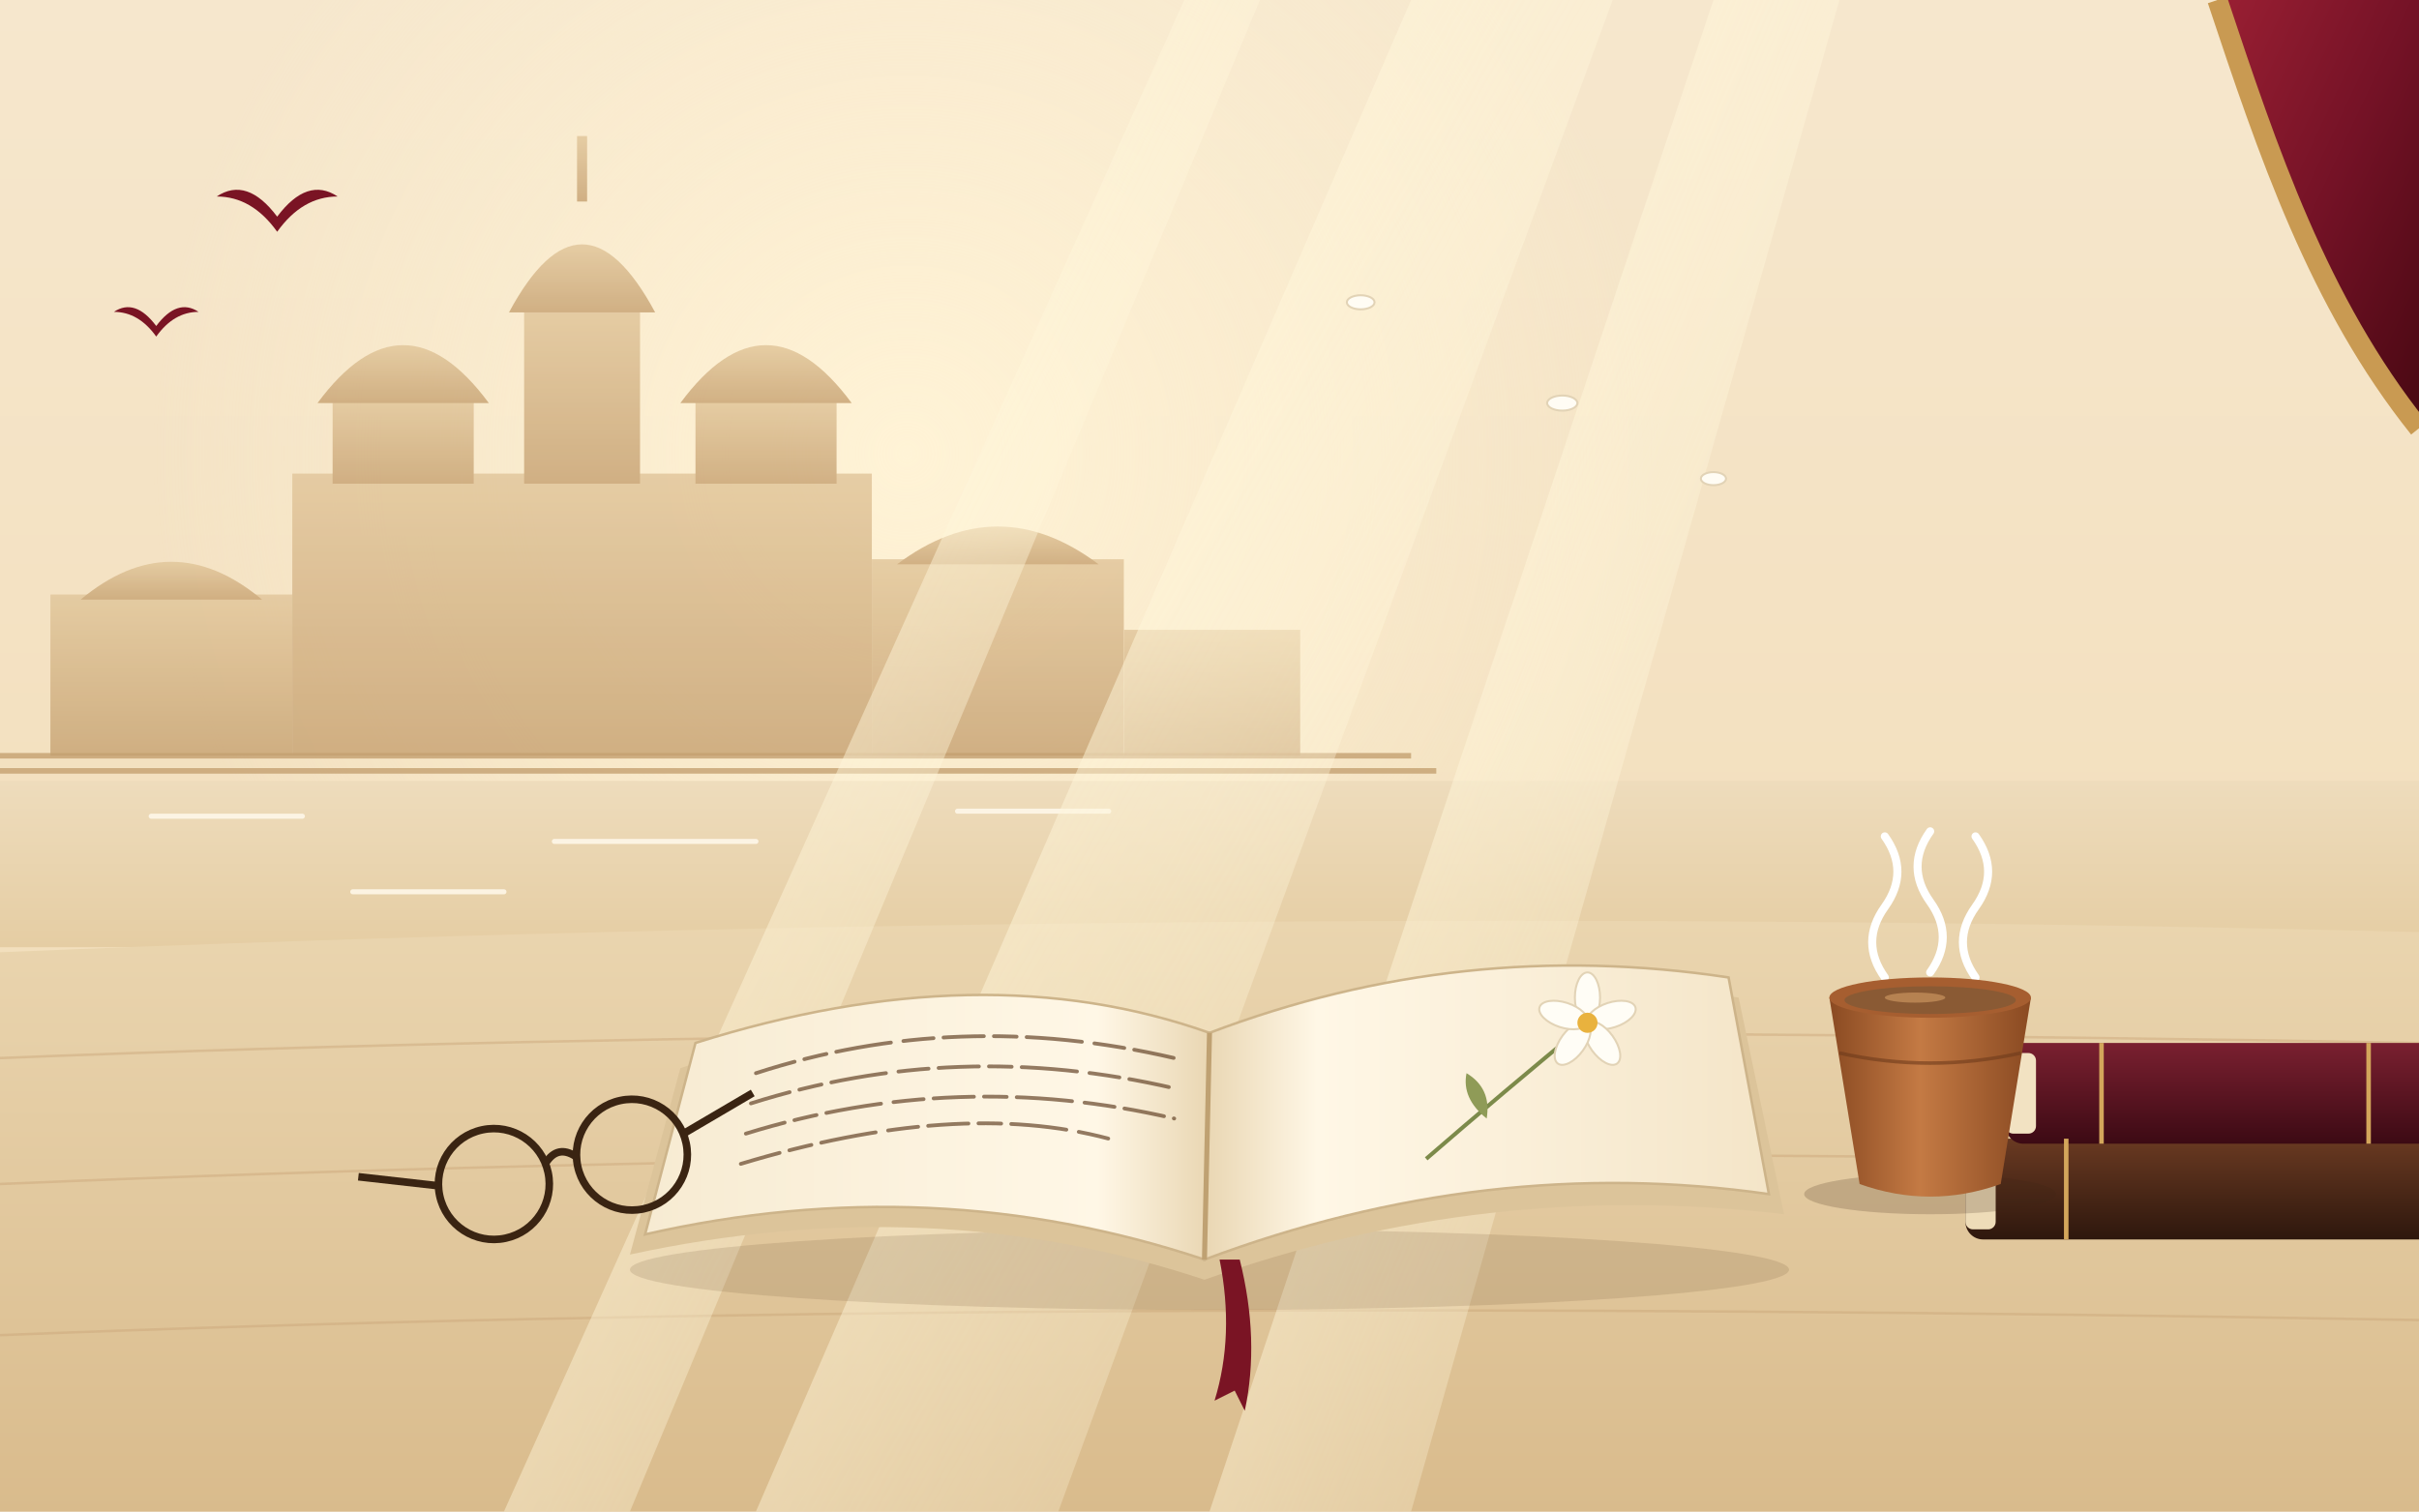
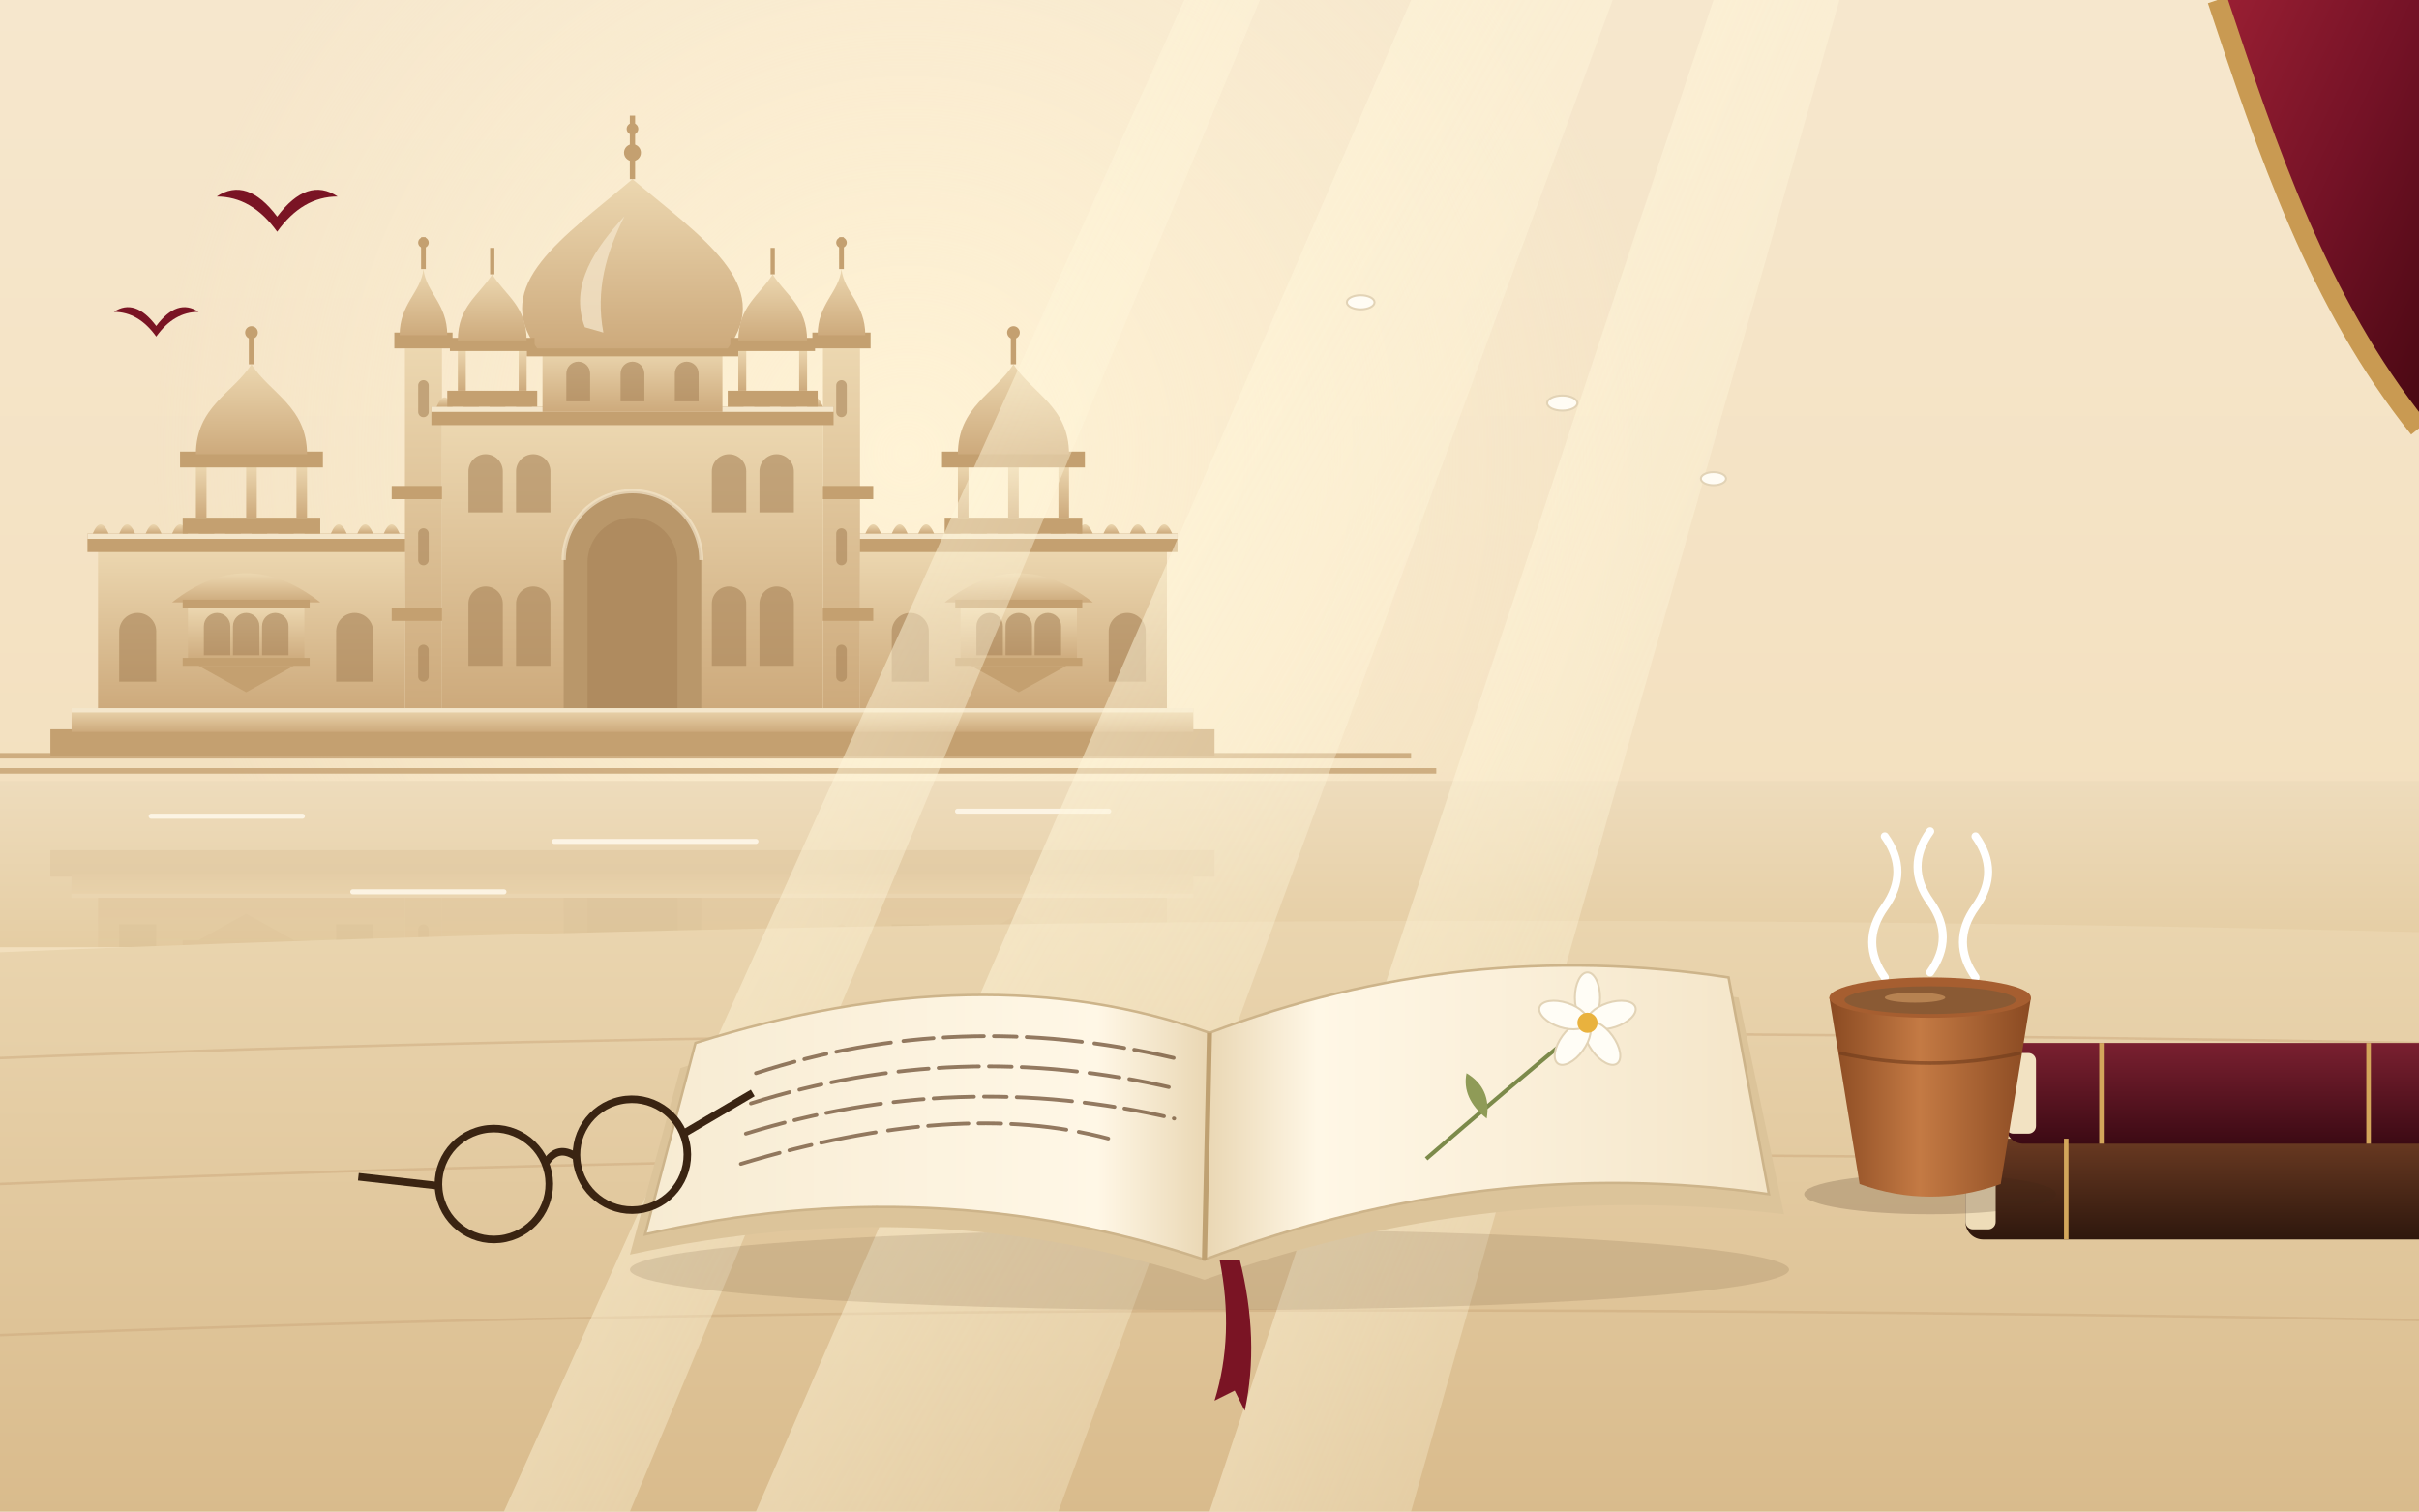
<svg xmlns="http://www.w3.org/2000/svg" viewBox="0 0 960 600">
  <defs>
+     <linearGradient id="rdPalA" x1="0" y1="0" x2="0" y2="1">
+       <stop offset="0" stop-color="#ECD7B0" />
+       <stop offset="1" stop-color="#CDAA7C" />
+     </linearGradient>
    <linearGradient id="rdSky" x1="0" y1="0" x2="0" y2="1">
      <stop offset="0" stop-color="#F6E7CD" />
      <stop offset=".55" stop-color="#F3E0BF" />
      <stop offset="1" stop-color="#EFD8B2" />
    </linearGradient>
    <radialGradient id="rdSkyGlow" cx=".5" cy=".5" r=".5">
      <stop offset="0" stop-color="#FFF3D6" />
      <stop offset="1" stop-color="#FFF3D6" stop-opacity="0" />
    </radialGradient>
    <linearGradient id="rdBeamG" x1="0" y1="0" x2="1" y2="1">
      <stop offset="0" stop-color="#FFF6DA" stop-opacity=".9" />
      <stop offset="1" stop-color="#FFF6DA" stop-opacity="0" />
    </linearGradient>
    <linearGradient id="rdPal" x1="0" y1="0" x2="0" y2="1">
      <stop offset="0" stop-color="#E2C79C" />
      <stop offset="1" stop-color="#C9A576" />
    </linearGradient>
    <linearGradient id="rdRiver" x1="0" y1="0" x2="0" y2="1">
      <stop offset="0" stop-color="#EEDCBC" />
      <stop offset="1" stop-color="#E5CDA3" />
    </linearGradient>
    <linearGradient id="rdTable" x1="0" y1="0" x2="0" y2="1">
      <stop offset="0" stop-color="#EAD5AF" />
      <stop offset="1" stop-color="#D9BB8C" />
    </linearGradient>
    <linearGradient id="rdPage" x1="0" y1="0" x2="1" y2="0">
      <stop offset="0" stop-color="#F7EBD2" />
      <stop offset=".8" stop-color="#FFF7E6" />
      <stop offset="1" stop-color="#E9D6B2" />
    </linearGradient>
    <linearGradient id="rdPage2" x1="0" y1="0" x2="1" y2="0">
      <stop offset="0" stop-color="#E9D6B2" />
      <stop offset=".2" stop-color="#FFF7E6" />
      <stop offset="1" stop-color="#F4E5C8" />
    </linearGradient>
    <linearGradient id="rdClay" x1="0" y1="0" x2="1" y2="0">
      <stop offset="0" stop-color="#8A4A22" />
      <stop offset=".45" stop-color="#C47A44" />
      <stop offset="1" stop-color="#8A4A22" />
    </linearGradient>
    <linearGradient id="rdLeather" x1="0" y1="0" x2="0" y2="1">
      <stop offset="0" stop-color="#6A3A22" />
      <stop offset="1" stop-color="#2E170D" />
    </linearGradient>
    <linearGradient id="rdLeather2" x1="0" y1="0" x2="0" y2="1">
      <stop offset="0" stop-color="#7A2030" />
      <stop offset="1" stop-color="#3C0A14" />
    </linearGradient>
    <linearGradient id="rdVelvet" x1="0" y1="0" x2="1" y2="1">
      <stop offset="0" stop-color="#9A1F33" />
      <stop offset=".5" stop-color="#741226" />
      <stop offset="1" stop-color="#480812" />
    </linearGradient>
  </defs>
  <rect width="960" height="600" fill="url(#rdSky)" />
  <circle class="uj-sunglow" cx="360" cy="180" r="300" fill="url(#rdSkyGlow)" />
-   <g fill="url(#rdPal)" opacity=".85">
-     <rect x="20" y="236" width="96" height="64" />
-     <path d="M32 238 Q68 208 104 238Z" />
-     <rect x="116" y="188" width="230" height="112" />
-     <rect x="132" y="158" width="56" height="34" />
-     <path d="M126 160 Q160 114 194 160Z" />
-     <rect x="276" y="158" width="56" height="34" />
-     <path d="M270 160 Q304 114 338 160Z" />
-     <rect x="208" y="122" width="46" height="70" />
-     <path d="M202 124 Q231 70 260 124Z" />
-     <rect x="229" y="54" width="4" height="26" />
-     <rect x="346" y="222" width="100" height="78" />
-     <path d="M356 224 Q396 194 436 224Z" />
-     <rect x="446" y="250" width="70" height="50" />
+   <g transform="translate(20.0 37.5) scale(1.05)">
+     <g class="uj-palace">
+       <rect x="0" y="240" width="440" height="10" fill="#C4A070" />
+       <rect x="8" y="232" width="424" height="9" fill="url(#rdPalA)" />
+       <rect x="8" y="232" width="424" height="1.6" fill="#F4E6CB" />
+       <g>
+         <rect x="18" y="172" width="116" height="60" fill="url(#rdPalA)" />
+         <rect x="14" y="166" width="124" height="7" fill="#C4A070" />
+         <rect x="14" y="166" width="124" height="2" fill="#F4E6CB" />
+         <path d="M16 166 q3 -7 6 0Z" fill="url(#rdPalA)" />
+         <path d="M26 166 q3 -7 6 0Z" fill="url(#rdPalA)" />
+         <path d="M36 166 q3 -7 6 0Z" fill="url(#rdPalA)" />
+         <path d="M46 166 q3 -7 6 0Z" fill="url(#rdPalA)" />
+         <path d="M56 166 q3 -7 6 0Z" fill="url(#rdPalA)" />
+         <path d="M66 166 q3 -7 6 0Z" fill="url(#rdPalA)" />
+         <path d="M76 166 q3 -7 6 0Z" fill="url(#rdPalA)" />
+         <path d="M86 166 q3 -7 6 0Z" fill="url(#rdPalA)" />
+         <path d="M96 166 q3 -7 6 0Z" fill="url(#rdPalA)" />
+         <path d="M106 166 q3 -7 6 0Z" fill="url(#rdPalA)" />
+         <path d="M116 166 q3 -7 6 0Z" fill="url(#rdPalA)" />
+         <path d="M126 166 q3 -7 6 0Z" fill="url(#rdPalA)" />
+         <path d="M46 192 Q74 170 102 192Z" fill="url(#rdPalA)" />
+         <rect x="50" y="191" width="48" height="3" fill="#C4A070" />
+         <rect x="52" y="194" width="44" height="20" fill="url(#rdPalA)" />
+         <path d="M58 212 V201.0 A5.0 5.0 0 0 1 68 201.0 V212Z" fill="#A88458" opacity=".6" />
+         <path d="M69 212 V201.0 A5.0 5.0 0 0 1 79 201.0 V212Z" fill="#A88458" opacity=".6" />
+         <path d="M80 212 V201.0 A5.0 5.0 0 0 1 90 201.0 V212Z" fill="#A88458" opacity=".6" />
+         <rect x="50" y="213" width="48" height="3" fill="#C4A070" />
+         <path d="M56 216 L74 226 L92 216Z" fill="#C4A070" />
+         <path d="M26 222 V203.0 A7.0 7.0 0 0 1 40 203.0 V222Z" fill="#A88458" opacity=".6" />
+         <path d="M108 222 V203.0 A7.0 7.0 0 0 1 122 203.0 V222Z" fill="#A88458" opacity=".6" />
+         <rect x="50" y="160" width="52" height="6" fill="#C4A070" />
+         <rect x="55" y="140" width="4" height="20" fill="url(#rdPalA)" />
+         <rect x="74" y="140" width="4" height="20" fill="url(#rdPalA)" />
+         <rect x="93" y="140" width="4" height="20" fill="url(#rdPalA)" />
+         <rect x="49" y="135" width="54" height="6" fill="#C4A070" />
+         <path d="M55 136 C55 118 69 113 76 102 C83 113 97 118 97 136Z" fill="url(#rdPalA)" />
+         <path d="M76 102 V88" stroke="#C4A070" stroke-width="2" />
+         <circle cx="76" cy="90" r="2.4" fill="#C4A070" />
+         <rect x="134" y="96" width="14" height="136" fill="url(#rdPalA)" />
+         <rect x="129" y="148" width="24" height="5" fill="#C4A070" />
+         <rect x="129" y="194" width="24" height="5" fill="#C4A070" />
+         <rect x="130" y="90" width="22" height="6" fill="#C4A070" />
+         <path d="M132 91 C132 79 140 75 141 66 C142 75 150 79 150 91Z" fill="url(#rdPalA)" />
+         <path d="M141 66 V54" stroke="#C4A070" stroke-width="1.8" />
+         <circle cx="141" cy="56" r="2" fill="#C4A070" />
+         <rect x="139" y="108" width="4" height="14" rx="2" fill="#A88458" opacity=".6" />
+         <rect x="139" y="164" width="4" height="14" rx="2" fill="#A88458" opacity=".6" />
+         <rect x="139" y="208" width="4" height="14" rx="2" fill="#A88458" opacity=".6" />
+       </g>
+       <g transform="translate(440 0) scale(-1 1)">
+         <rect x="18" y="172" width="116" height="60" fill="url(#rdPalA)" />
+         <rect x="14" y="166" width="124" height="7" fill="#C4A070" />
+         <rect x="14" y="166" width="124" height="2" fill="#F4E6CB" />
+         <path d="M16 166 q3 -7 6 0Z" fill="url(#rdPalA)" />
+         <path d="M26 166 q3 -7 6 0Z" fill="url(#rdPalA)" />
+         <path d="M36 166 q3 -7 6 0Z" fill="url(#rdPalA)" />
+         <path d="M46 166 q3 -7 6 0Z" fill="url(#rdPalA)" />
+         <path d="M56 166 q3 -7 6 0Z" fill="url(#rdPalA)" />
+         <path d="M66 166 q3 -7 6 0Z" fill="url(#rdPalA)" />
+         <path d="M76 166 q3 -7 6 0Z" fill="url(#rdPalA)" />
+         <path d="M86 166 q3 -7 6 0Z" fill="url(#rdPalA)" />
+         <path d="M96 166 q3 -7 6 0Z" fill="url(#rdPalA)" />
+         <path d="M106 166 q3 -7 6 0Z" fill="url(#rdPalA)" />
+         <path d="M116 166 q3 -7 6 0Z" fill="url(#rdPalA)" />
+         <path d="M126 166 q3 -7 6 0Z" fill="url(#rdPalA)" />
+         <path d="M46 192 Q74 170 102 192Z" fill="url(#rdPalA)" />
+         <rect x="50" y="191" width="48" height="3" fill="#C4A070" />
+         <rect x="52" y="194" width="44" height="20" fill="url(#rdPalA)" />
+         <path d="M58 212 V201.0 A5.0 5.0 0 0 1 68 201.0 V212Z" fill="#A88458" opacity=".6" />
+         <path d="M69 212 V201.0 A5.0 5.0 0 0 1 79 201.0 V212Z" fill="#A88458" opacity=".6" />
+         <path d="M80 212 V201.0 A5.0 5.0 0 0 1 90 201.0 V212Z" fill="#A88458" opacity=".6" />
+         <rect x="50" y="213" width="48" height="3" fill="#C4A070" />
+         <path d="M56 216 L74 226 L92 216Z" fill="#C4A070" />
+         <path d="M26 222 V203.0 A7.0 7.0 0 0 1 40 203.0 V222Z" fill="#A88458" opacity=".6" />
+         <path d="M108 222 V203.0 A7.0 7.0 0 0 1 122 203.0 V222Z" fill="#A88458" opacity=".6" />
+         <rect x="50" y="160" width="52" height="6" fill="#C4A070" />
+         <rect x="55" y="140" width="4" height="20" fill="url(#rdPalA)" />
+         <rect x="74" y="140" width="4" height="20" fill="url(#rdPalA)" />
+         <rect x="93" y="140" width="4" height="20" fill="url(#rdPalA)" />
+         <rect x="49" y="135" width="54" height="6" fill="#C4A070" />
+         <path d="M55 136 C55 118 69 113 76 102 C83 113 97 118 97 136Z" fill="url(#rdPalA)" />
+         <path d="M76 102 V88" stroke="#C4A070" stroke-width="2" />
+         <circle cx="76" cy="90" r="2.4" fill="#C4A070" />
+         <rect x="134" y="96" width="14" height="136" fill="url(#rdPalA)" />
+         <rect x="129" y="148" width="24" height="5" fill="#C4A070" />
+         <rect x="129" y="194" width="24" height="5" fill="#C4A070" />
+         <rect x="130" y="90" width="22" height="6" fill="#C4A070" />
+         <path d="M132 91 C132 79 140 75 141 66 C142 75 150 79 150 91Z" fill="url(#rdPalA)" />
+         <path d="M141 66 V54" stroke="#C4A070" stroke-width="1.8" />
+         <circle cx="141" cy="56" r="2" fill="#C4A070" />
+         <rect x="139" y="108" width="4" height="14" rx="2" fill="#A88458" opacity=".6" />
+         <rect x="139" y="164" width="4" height="14" rx="2" fill="#A88458" opacity=".6" />
+         <rect x="139" y="208" width="4" height="14" rx="2" fill="#A88458" opacity=".6" />
+       </g>
+       <rect x="148" y="124" width="144" height="108" fill="url(#rdPalA)" />
+       <rect x="144" y="118" width="152" height="7" fill="#C4A070" />
+       <rect x="144" y="118" width="152" height="2" fill="#F4E6CB" />
+       <path d="M146 118 q3 -7 6 0Z" fill="url(#rdPalA)" />
+       <path d="M156 118 q3 -7 6 0Z" fill="url(#rdPalA)" />
+       <path d="M166 118 q3 -7 6 0Z" fill="url(#rdPalA)" />
+       <path d="M176 118 q3 -7 6 0Z" fill="url(#rdPalA)" />
+       <path d="M186 118 q3 -7 6 0Z" fill="url(#rdPalA)" />
+       <path d="M196 118 q3 -7 6 0Z" fill="url(#rdPalA)" />
+       <path d="M206 118 q3 -7 6 0Z" fill="url(#rdPalA)" />
+       <path d="M216 118 q3 -7 6 0Z" fill="url(#rdPalA)" />
+       <path d="M226 118 q3 -7 6 0Z" fill="url(#rdPalA)" />
+       <path d="M236 118 q3 -7 6 0Z" fill="url(#rdPalA)" />
+       <path d="M246 118 q3 -7 6 0Z" fill="url(#rdPalA)" />
+       <path d="M256 118 q3 -7 6 0Z" fill="url(#rdPalA)" />
+       <path d="M266 118 q3 -7 6 0Z" fill="url(#rdPalA)" />
+       <path d="M276 118 q3 -7 6 0Z" fill="url(#rdPalA)" />
+       <path d="M286 118 q3 -7 6 0Z" fill="url(#rdPalA)" />
+       <path d="M194 232 V176.0 A26.0 26.0 0 0 1 246 176.0 V232Z" fill="#B9976A" />
+       <path d="M203 232 V177.0 A17.0 17.0 0 0 1 237 177.0 V232Z" fill="#A88458" opacity=".6" />
+       <path d="M194 176 A26 26 0 0 1 246 176" fill="none" stroke="#F4E6CB" stroke-width="1.6" opacity=".7" />
+       <path d="M158 158 V142.5 A6.5 6.5 0 0 1 171 142.5 V158Z" fill="#A88458" opacity=".6" />
+       <path d="M158 216 V192.5 A6.5 6.5 0 0 1 171 192.5 V216Z" fill="#A88458" opacity=".6" />
+       <path d="M176 158 V142.5 A6.5 6.5 0 0 1 189 142.5 V158Z" fill="#A88458" opacity=".6" />
+       <path d="M176 216 V192.5 A6.5 6.5 0 0 1 189 192.5 V216Z" fill="#A88458" opacity=".6" />
+       <path d="M250 158 V142.5 A6.5 6.5 0 0 1 263 142.5 V158Z" fill="#A88458" opacity=".6" />
+       <path d="M250 216 V192.5 A6.5 6.5 0 0 1 263 192.5 V216Z" fill="#A88458" opacity=".6" />
+       <path d="M268 158 V142.5 A6.5 6.5 0 0 1 281 142.5 V158Z" fill="#A88458" opacity=".6" />
+       <path d="M268 216 V192.5 A6.5 6.5 0 0 1 281 192.5 V216Z" fill="#A88458" opacity=".6" />
+       <rect x="186" y="96" width="68" height="24" fill="url(#rdPalA)" />
+       <path d="M195 116 V105.5 A4.5 4.5 0 0 1 204 105.5 V116Z" fill="#A88458" opacity=".6" />
+       <path d="M215.5 116 V105.5 A4.5 4.5 0 0 1 224.5 105.5 V116Z" fill="#A88458" opacity=".6" />
+       <path d="M236 116 V105.5 A4.5 4.5 0 0 1 245 105.5 V116Z" fill="#A88458" opacity=".6" />
+       <rect x="180" y="94" width="80" height="5" fill="#C4A070" />
+       <path d="M184 96 C166 72 194 54 220 32 C246 54 274 72 256 96Z" fill="url(#rdPalA)" />
+       <path d="M202 88 C196 72 206 58 217 46 C210 60 206 74 209 90Z" fill="#F4E6CB" opacity=".75" />
+       <path d="M220 32 V8" stroke="#C4A070" stroke-width="2" />
+       <circle cx="220" cy="22" r="3.2" fill="#C4A070" />
+       <circle cx="220" cy="13" r="2.2" fill="#C4A070" />
+       <rect x="150" y="112" width="34" height="6" fill="#C4A070" />
+       <rect x="154" y="96" width="3" height="16" fill="url(#rdPalA)" />
+       <rect x="177" y="96" width="3" height="16" fill="url(#rdPalA)" />
+       <rect x="151" y="92" width="32" height="5" fill="#C4A070" />
+       <path d="M154 93 C154 80 162 76 167 68 C172 76 180 80 180 93Z" fill="url(#rdPalA)" />
+       <path d="M167 68 V58" stroke="#C4A070" stroke-width="1.6" />
+       <rect x="256" y="112" width="34" height="6" fill="#C4A070" />
+       <rect x="260" y="96" width="3" height="16" fill="url(#rdPalA)" />
+       <rect x="283" y="96" width="3" height="16" fill="url(#rdPalA)" />
+       <rect x="257" y="92" width="32" height="5" fill="#C4A070" />
+       <path d="M260 93 C260 80 268 76 273 68 C278 76 286 80 286 93Z" fill="url(#rdPalA)" />
+       <path d="M273 68 V58" stroke="#C4A070" stroke-width="1.6" />
+     </g>
  </g>
  <g stroke="#C4A070" stroke-width="2.2" opacity=".8">
    <line x1="0" y1="300" x2="560" y2="300" />
    <line x1="0" y1="306" x2="570" y2="306" />
  </g>
  <rect x="0" y="310" width="960" height="66" fill="url(#rdRiver)" />
+   <clipPath id="rdRivClip">
+     <rect x="0" y="310" width="960" height="66" />
+   </clipPath>
+   <g clip-path="url(#rdRivClip)" opacity=".16">
+     <g transform="translate(20.0 600.0) scale(1.05 -1.05)">
+       <g class="uj-palace">
+         <rect x="0" y="240" width="440" height="10" fill="#C4A070" />
+         <rect x="8" y="232" width="424" height="9" fill="url(#rdPalA)" />
+         <rect x="8" y="232" width="424" height="1.6" fill="#F4E6CB" />
+         <g>
+           <rect x="18" y="172" width="116" height="60" fill="url(#rdPalA)" />
+           <rect x="14" y="166" width="124" height="7" fill="#C4A070" />
+           <rect x="14" y="166" width="124" height="2" fill="#F4E6CB" />
+           <path d="M16 166 q3 -7 6 0Z" fill="url(#rdPalA)" />
+           <path d="M26 166 q3 -7 6 0Z" fill="url(#rdPalA)" />
+           <path d="M36 166 q3 -7 6 0Z" fill="url(#rdPalA)" />
+           <path d="M46 166 q3 -7 6 0Z" fill="url(#rdPalA)" />
+           <path d="M56 166 q3 -7 6 0Z" fill="url(#rdPalA)" />
+           <path d="M66 166 q3 -7 6 0Z" fill="url(#rdPalA)" />
+           <path d="M76 166 q3 -7 6 0Z" fill="url(#rdPalA)" />
+           <path d="M86 166 q3 -7 6 0Z" fill="url(#rdPalA)" />
+           <path d="M96 166 q3 -7 6 0Z" fill="url(#rdPalA)" />
+           <path d="M106 166 q3 -7 6 0Z" fill="url(#rdPalA)" />
+           <path d="M116 166 q3 -7 6 0Z" fill="url(#rdPalA)" />
+           <path d="M126 166 q3 -7 6 0Z" fill="url(#rdPalA)" />
+           <path d="M46 192 Q74 170 102 192Z" fill="url(#rdPalA)" />
+           <rect x="50" y="191" width="48" height="3" fill="#C4A070" />
+           <rect x="52" y="194" width="44" height="20" fill="url(#rdPalA)" />
+           <path d="M58 212 V201.0 A5.0 5.0 0 0 1 68 201.0 V212Z" fill="#A88458" opacity=".6" />
+           <path d="M69 212 V201.0 A5.0 5.0 0 0 1 79 201.0 V212Z" fill="#A88458" opacity=".6" />
+           <path d="M80 212 V201.0 A5.0 5.0 0 0 1 90 201.0 V212Z" fill="#A88458" opacity=".6" />
+           <rect x="50" y="213" width="48" height="3" fill="#C4A070" />
+           <path d="M56 216 L74 226 L92 216Z" fill="#C4A070" />
+           <path d="M26 222 V203.0 A7.0 7.0 0 0 1 40 203.0 V222Z" fill="#A88458" opacity=".6" />
+           <path d="M108 222 V203.0 A7.0 7.0 0 0 1 122 203.0 V222Z" fill="#A88458" opacity=".6" />
+           <rect x="50" y="160" width="52" height="6" fill="#C4A070" />
+           <rect x="55" y="140" width="4" height="20" fill="url(#rdPalA)" />
+           <rect x="74" y="140" width="4" height="20" fill="url(#rdPalA)" />
+           <rect x="93" y="140" width="4" height="20" fill="url(#rdPalA)" />
+           <rect x="49" y="135" width="54" height="6" fill="#C4A070" />
+           <path d="M55 136 C55 118 69 113 76 102 C83 113 97 118 97 136Z" fill="url(#rdPalA)" />
+           <path d="M76 102 V88" stroke="#C4A070" stroke-width="2" />
+           <circle cx="76" cy="90" r="2.4" fill="#C4A070" />
+           <rect x="134" y="96" width="14" height="136" fill="url(#rdPalA)" />
+           <rect x="129" y="148" width="24" height="5" fill="#C4A070" />
+           <rect x="129" y="194" width="24" height="5" fill="#C4A070" />
+           <rect x="130" y="90" width="22" height="6" fill="#C4A070" />
+           <path d="M132 91 C132 79 140 75 141 66 C142 75 150 79 150 91Z" fill="url(#rdPalA)" />
+           <path d="M141 66 V54" stroke="#C4A070" stroke-width="1.8" />
+           <circle cx="141" cy="56" r="2" fill="#C4A070" />
+           <rect x="139" y="108" width="4" height="14" rx="2" fill="#A88458" opacity=".6" />
+           <rect x="139" y="164" width="4" height="14" rx="2" fill="#A88458" opacity=".6" />
+           <rect x="139" y="208" width="4" height="14" rx="2" fill="#A88458" opacity=".6" />
+         </g>
+         <g transform="translate(440 0) scale(-1 1)">
+           <rect x="18" y="172" width="116" height="60" fill="url(#rdPalA)" />
+           <rect x="14" y="166" width="124" height="7" fill="#C4A070" />
+           <rect x="14" y="166" width="124" height="2" fill="#F4E6CB" />
+           <path d="M16 166 q3 -7 6 0Z" fill="url(#rdPalA)" />
+           <path d="M26 166 q3 -7 6 0Z" fill="url(#rdPalA)" />
+           <path d="M36 166 q3 -7 6 0Z" fill="url(#rdPalA)" />
+           <path d="M46 166 q3 -7 6 0Z" fill="url(#rdPalA)" />
+           <path d="M56 166 q3 -7 6 0Z" fill="url(#rdPalA)" />
+           <path d="M66 166 q3 -7 6 0Z" fill="url(#rdPalA)" />
+           <path d="M76 166 q3 -7 6 0Z" fill="url(#rdPalA)" />
+           <path d="M86 166 q3 -7 6 0Z" fill="url(#rdPalA)" />
+           <path d="M96 166 q3 -7 6 0Z" fill="url(#rdPalA)" />
+           <path d="M106 166 q3 -7 6 0Z" fill="url(#rdPalA)" />
+           <path d="M116 166 q3 -7 6 0Z" fill="url(#rdPalA)" />
+           <path d="M126 166 q3 -7 6 0Z" fill="url(#rdPalA)" />
+           <path d="M46 192 Q74 170 102 192Z" fill="url(#rdPalA)" />
+           <rect x="50" y="191" width="48" height="3" fill="#C4A070" />
+           <rect x="52" y="194" width="44" height="20" fill="url(#rdPalA)" />
+           <path d="M58 212 V201.0 A5.0 5.0 0 0 1 68 201.0 V212Z" fill="#A88458" opacity=".6" />
+           <path d="M69 212 V201.0 A5.0 5.0 0 0 1 79 201.0 V212Z" fill="#A88458" opacity=".6" />
+           <path d="M80 212 V201.0 A5.0 5.0 0 0 1 90 201.0 V212Z" fill="#A88458" opacity=".6" />
+           <rect x="50" y="213" width="48" height="3" fill="#C4A070" />
+           <path d="M56 216 L74 226 L92 216Z" fill="#C4A070" />
+           <path d="M26 222 V203.0 A7.0 7.0 0 0 1 40 203.0 V222Z" fill="#A88458" opacity=".6" />
+           <path d="M108 222 V203.0 A7.0 7.0 0 0 1 122 203.0 V222Z" fill="#A88458" opacity=".6" />
+           <rect x="50" y="160" width="52" height="6" fill="#C4A070" />
+           <rect x="55" y="140" width="4" height="20" fill="url(#rdPalA)" />
+           <rect x="74" y="140" width="4" height="20" fill="url(#rdPalA)" />
+           <rect x="93" y="140" width="4" height="20" fill="url(#rdPalA)" />
+           <rect x="49" y="135" width="54" height="6" fill="#C4A070" />
+           <path d="M55 136 C55 118 69 113 76 102 C83 113 97 118 97 136Z" fill="url(#rdPalA)" />
+           <path d="M76 102 V88" stroke="#C4A070" stroke-width="2" />
+           <circle cx="76" cy="90" r="2.4" fill="#C4A070" />
+           <rect x="134" y="96" width="14" height="136" fill="url(#rdPalA)" />
+           <rect x="129" y="148" width="24" height="5" fill="#C4A070" />
+           <rect x="129" y="194" width="24" height="5" fill="#C4A070" />
+           <rect x="130" y="90" width="22" height="6" fill="#C4A070" />
+           <path d="M132 91 C132 79 140 75 141 66 C142 75 150 79 150 91Z" fill="url(#rdPalA)" />
+           <path d="M141 66 V54" stroke="#C4A070" stroke-width="1.8" />
+           <circle cx="141" cy="56" r="2" fill="#C4A070" />
+           <rect x="139" y="108" width="4" height="14" rx="2" fill="#A88458" opacity=".6" />
+           <rect x="139" y="164" width="4" height="14" rx="2" fill="#A88458" opacity=".6" />
+           <rect x="139" y="208" width="4" height="14" rx="2" fill="#A88458" opacity=".6" />
+         </g>
+         <rect x="148" y="124" width="144" height="108" fill="url(#rdPalA)" />
+         <rect x="144" y="118" width="152" height="7" fill="#C4A070" />
+         <rect x="144" y="118" width="152" height="2" fill="#F4E6CB" />
+         <path d="M146 118 q3 -7 6 0Z" fill="url(#rdPalA)" />
+         <path d="M156 118 q3 -7 6 0Z" fill="url(#rdPalA)" />
+         <path d="M166 118 q3 -7 6 0Z" fill="url(#rdPalA)" />
+         <path d="M176 118 q3 -7 6 0Z" fill="url(#rdPalA)" />
+         <path d="M186 118 q3 -7 6 0Z" fill="url(#rdPalA)" />
+         <path d="M196 118 q3 -7 6 0Z" fill="url(#rdPalA)" />
+         <path d="M206 118 q3 -7 6 0Z" fill="url(#rdPalA)" />
+         <path d="M216 118 q3 -7 6 0Z" fill="url(#rdPalA)" />
+         <path d="M226 118 q3 -7 6 0Z" fill="url(#rdPalA)" />
+         <path d="M236 118 q3 -7 6 0Z" fill="url(#rdPalA)" />
+         <path d="M246 118 q3 -7 6 0Z" fill="url(#rdPalA)" />
+         <path d="M256 118 q3 -7 6 0Z" fill="url(#rdPalA)" />
+         <path d="M266 118 q3 -7 6 0Z" fill="url(#rdPalA)" />
+         <path d="M276 118 q3 -7 6 0Z" fill="url(#rdPalA)" />
+         <path d="M286 118 q3 -7 6 0Z" fill="url(#rdPalA)" />
+         <path d="M194 232 V176.0 A26.0 26.0 0 0 1 246 176.0 V232Z" fill="#B9976A" />
+         <path d="M203 232 V177.0 A17.0 17.0 0 0 1 237 177.0 V232Z" fill="#A88458" opacity=".6" />
+         <path d="M194 176 A26 26 0 0 1 246 176" fill="none" stroke="#F4E6CB" stroke-width="1.6" opacity=".7" />
+         <path d="M158 158 V142.5 A6.5 6.5 0 0 1 171 142.5 V158Z" fill="#A88458" opacity=".6" />
+         <path d="M158 216 V192.5 A6.5 6.5 0 0 1 171 192.5 V216Z" fill="#A88458" opacity=".6" />
+         <path d="M176 158 V142.5 A6.5 6.5 0 0 1 189 142.5 V158Z" fill="#A88458" opacity=".6" />
+         <path d="M176 216 V192.5 A6.5 6.5 0 0 1 189 192.5 V216Z" fill="#A88458" opacity=".6" />
+         <path d="M250 158 V142.5 A6.5 6.5 0 0 1 263 142.5 V158Z" fill="#A88458" opacity=".6" />
+         <path d="M250 216 V192.5 A6.5 6.5 0 0 1 263 192.5 V216Z" fill="#A88458" opacity=".6" />
+         <path d="M268 158 V142.5 A6.5 6.5 0 0 1 281 142.5 V158Z" fill="#A88458" opacity=".6" />
+         <path d="M268 216 V192.5 A6.5 6.5 0 0 1 281 192.5 V216Z" fill="#A88458" opacity=".6" />
+         <rect x="186" y="96" width="68" height="24" fill="url(#rdPalA)" />
+         <path d="M195 116 V105.5 A4.5 4.5 0 0 1 204 105.5 V116Z" fill="#A88458" opacity=".6" />
+         <path d="M215.5 116 V105.5 A4.5 4.5 0 0 1 224.5 105.5 V116Z" fill="#A88458" opacity=".6" />
+         <path d="M236 116 V105.5 A4.5 4.5 0 0 1 245 105.5 V116Z" fill="#A88458" opacity=".6" />
+         <rect x="180" y="94" width="80" height="5" fill="#C4A070" />
+         <path d="M184 96 C166 72 194 54 220 32 C246 54 274 72 256 96Z" fill="url(#rdPalA)" />
+         <path d="M202 88 C196 72 206 58 217 46 C210 60 206 74 209 90Z" fill="#F4E6CB" opacity=".75" />
+         <path d="M220 32 V8" stroke="#C4A070" stroke-width="2" />
+         <circle cx="220" cy="22" r="3.2" fill="#C4A070" />
+         <circle cx="220" cy="13" r="2.2" fill="#C4A070" />
+         <rect x="150" y="112" width="34" height="6" fill="#C4A070" />
+         <rect x="154" y="96" width="3" height="16" fill="url(#rdPalA)" />
+         <rect x="177" y="96" width="3" height="16" fill="url(#rdPalA)" />
+         <rect x="151" y="92" width="32" height="5" fill="#C4A070" />
+         <path d="M154 93 C154 80 162 76 167 68 C172 76 180 80 180 93Z" fill="url(#rdPalA)" />
+         <path d="M167 68 V58" stroke="#C4A070" stroke-width="1.6" />
+         <rect x="256" y="112" width="34" height="6" fill="#C4A070" />
+         <rect x="260" y="96" width="3" height="16" fill="url(#rdPalA)" />
+         <rect x="283" y="96" width="3" height="16" fill="url(#rdPalA)" />
+         <rect x="257" y="92" width="32" height="5" fill="#C4A070" />
+         <path d="M260 93 C260 80 268 76 273 68 C278 76 286 80 286 93Z" fill="url(#rdPalA)" />
+         <path d="M273 68 V58" stroke="#C4A070" stroke-width="1.6" />
+       </g>
+     </g>
+   </g>
  <g class="uj-shimmer" stroke="#FFF9EC" stroke-width="2" stroke-linecap="round" opacity=".85">
    <line x1="60" y1="324" x2="120" y2="324" />
    <line x1="220" y1="334" x2="300" y2="334" />
    <line x1="380" y1="322" x2="440" y2="322" />
    <line x1="140" y1="354" x2="200" y2="354" />
  </g>
  <g fill="#7A1424">
    <g class="uj-b1" transform="translate(110 84)">
      <g class="uj-bird-fly">
        <path class="uj-bird-wing" d="M-24 -6 Q-12 -14 0 2 Q12 -14 24 -6 Q10 -6 0 8 Q-10 -6 -24 -6Z" />
      </g>
    </g>
    <g class="uj-b2" transform="translate(62 128) scale(.7)">
      <g class="uj-bird-fly">
        <path class="uj-bird-wing" d="M-24 -6 Q-12 -14 0 2 Q12 -14 24 -6 Q10 -6 0 8 Q-10 -6 -24 -6Z" />
      </g>
    </g>
  </g>
  <path d="M0 378 Q480 358 960 370 V600 H0Z" fill="url(#rdTable)" />
  <g stroke="#C9A578" stroke-width="1" opacity=".45" fill="none">
    <path d="M0 420 Q400 404 960 414" />
    <path d="M0 470 Q420 452 960 462" />
    <path d="M0 530 Q400 514 960 524" />
  </g>
  <g>
    <path class="rd-beam" d="M560 0 L640 0 L420 600 L300 600Z" fill="url(#rdBeamG)" />
    <path class="rd-beam" d="M680 0 L730 0 L560 600 L480 600Z" fill="url(#rdBeamG)" />
    <path class="rd-beam" d="M470 0 L500 0 L250 600 L200 600Z" fill="url(#rdBeamG)" />
  </g>
  <rect x="780" y="452" width="200" height="40" rx="7" fill="url(#rdLeather)" />
  <rect x="780" y="456" width="12" height="32" rx="3" fill="#EEDCB8" />
  <rect x="796" y="414" width="180" height="40" rx="7" fill="url(#rdLeather2)" />
  <rect x="796" y="418" width="12" height="32" rx="3" fill="#F2E2C2" />
  <g stroke="#D3A65B" stroke-width="1.8">
    <line x1="820" y1="452" x2="820" y2="492" />
    <line x1="834" y1="414" x2="834" y2="454" />
    <line x1="940" y1="414" x2="940" y2="454" />
  </g>
  <ellipse cx="480" cy="504" rx="230" ry="16" fill="#5A3A1E" opacity=".14" />
  <path d="M480 418 Q380 388 270 424 L250 498 Q370 472 478 508 Q590 468 708 482 L690 396 Q580 380 480 418Z" fill="#DCC49A" />
  <path d="M480 410 Q390 378 276 414 L256 490 Q370 464 478 500Z" fill="url(#rdPage)" stroke="#CDB48A" stroke-width="1" />
  <path d="M480 410 Q580 372 686 388 L702 474 Q590 458 478 500Z" fill="url(#rdPage2)" stroke="#CDB48A" stroke-width="1" />
  <path d="M480 410 L478 500" stroke="#BFA172" stroke-width="2" />
  <g fill="none" stroke="#6A4A2E" stroke-width="1.5" stroke-linecap="round" opacity=".72" stroke-dasharray="16 4 9 4 22 5 12 4">
    <path d="M300 426 Q380 400 466 420" />
    <path d="M298 438 Q380 412 466 432" />
    <path d="M296 450 Q380 424 466 444" />
    <path d="M294 462 Q380 436 440 452" />
  </g>
  <g transform="translate(596 430)">
    <path d="M-30 30 Q0 4 34 -24" fill="none" stroke="#7C8A4A" stroke-width="1.6" />
    <g fill="#FFFDF6" stroke="#E2D3B6" stroke-width=".8">
      <ellipse cx="34" cy="-34" rx="5" ry="10" />
      <ellipse cx="34" cy="-34" rx="5" ry="10" transform="rotate(72 34 -24)" />
      <ellipse cx="34" cy="-34" rx="5" ry="10" transform="rotate(144 34 -24)" />
      <ellipse cx="34" cy="-34" rx="5" ry="10" transform="rotate(216 34 -24)" />
      <ellipse cx="34" cy="-34" rx="5" ry="10" transform="rotate(288 34 -24)" />
    </g>
    <circle cx="34" cy="-24" r="4" fill="#E9B23E" />
    <path d="M-6 14 Q-16 6 -14 -4 Q-4 2 -6 14Z" fill="#8F9B57" />
  </g>
  <path d="M484 500 Q490 530 482 556 L490 552 L494 560 Q500 532 492 500Z" fill="#7A1424" />
  <g transform="translate(196 470) rotate(-12)" fill="none" stroke="#3A2412" stroke-width="3">
    <circle cx="0" cy="0" r="22" />
    <circle cx="56" cy="0" r="22" />
    <path d="M22 -4 Q28 -10 34 -4" />
    <path d="M-22 -4 L-52 -14" />
    <path d="M78 -4 L108 -14" />
  </g>
  <g>
    <g fill="none" stroke="#FFFFFF" stroke-width="3.2" stroke-linecap="round">
      <path class="rd-steam" d="M748 388 q-10 -14 0 -28 q10 -14 0 -28" />
      <path class="rd-steam" d="M766 386 q10 -14 0 -28 q-10 -14 0 -28" />
      <path class="rd-steam" d="M784 388 q-10 -14 0 -28 q10 -14 0 -28" />
    </g>
    <ellipse cx="766" cy="474" rx="50" ry="8" fill="#3A2412" opacity=".2" />
    <path d="M726 396 L806 396 L794 470 Q766 480 738 470Z" fill="url(#rdClay)" />
    <ellipse cx="766" cy="396" rx="40" ry="8" fill="#A65E30" />
    <ellipse cx="766" cy="397" rx="34" ry="5.5" fill="#8A5A34" />
    <ellipse cx="760" cy="396" rx="12" ry="2" fill="#C9935E" opacity=".7" />
    <path d="M730 418 Q766 426 802 418" fill="none" stroke="#6E3A1A" stroke-width="1.4" opacity=".6" />
  </g>
  <path d="M880 0 C900 60 920 120 960 170 V0Z" fill="url(#rdVelvet)" />
  <path d="M880 0 C900 60 920 120 960 170" fill="none" stroke="#C99A52" stroke-width="8" />
  <g fill="#FFFCF4" stroke="#E2D3B6" stroke-width=".8">
    <g class="uj-p1" transform="translate(620 160)">
      <g class="uj-petal">
        <ellipse rx="6" ry="3" />
      </g>
    </g>
    <g class="uj-p2" transform="translate(540 120)">
      <g class="uj-petal">
        <ellipse rx="5.5" ry="2.8" />
      </g>
    </g>
    <g class="uj-p3" transform="translate(680 190)">
      <g class="uj-petal">
        <ellipse rx="5" ry="2.6" />
      </g>
    </g>
  </g>
</svg>
